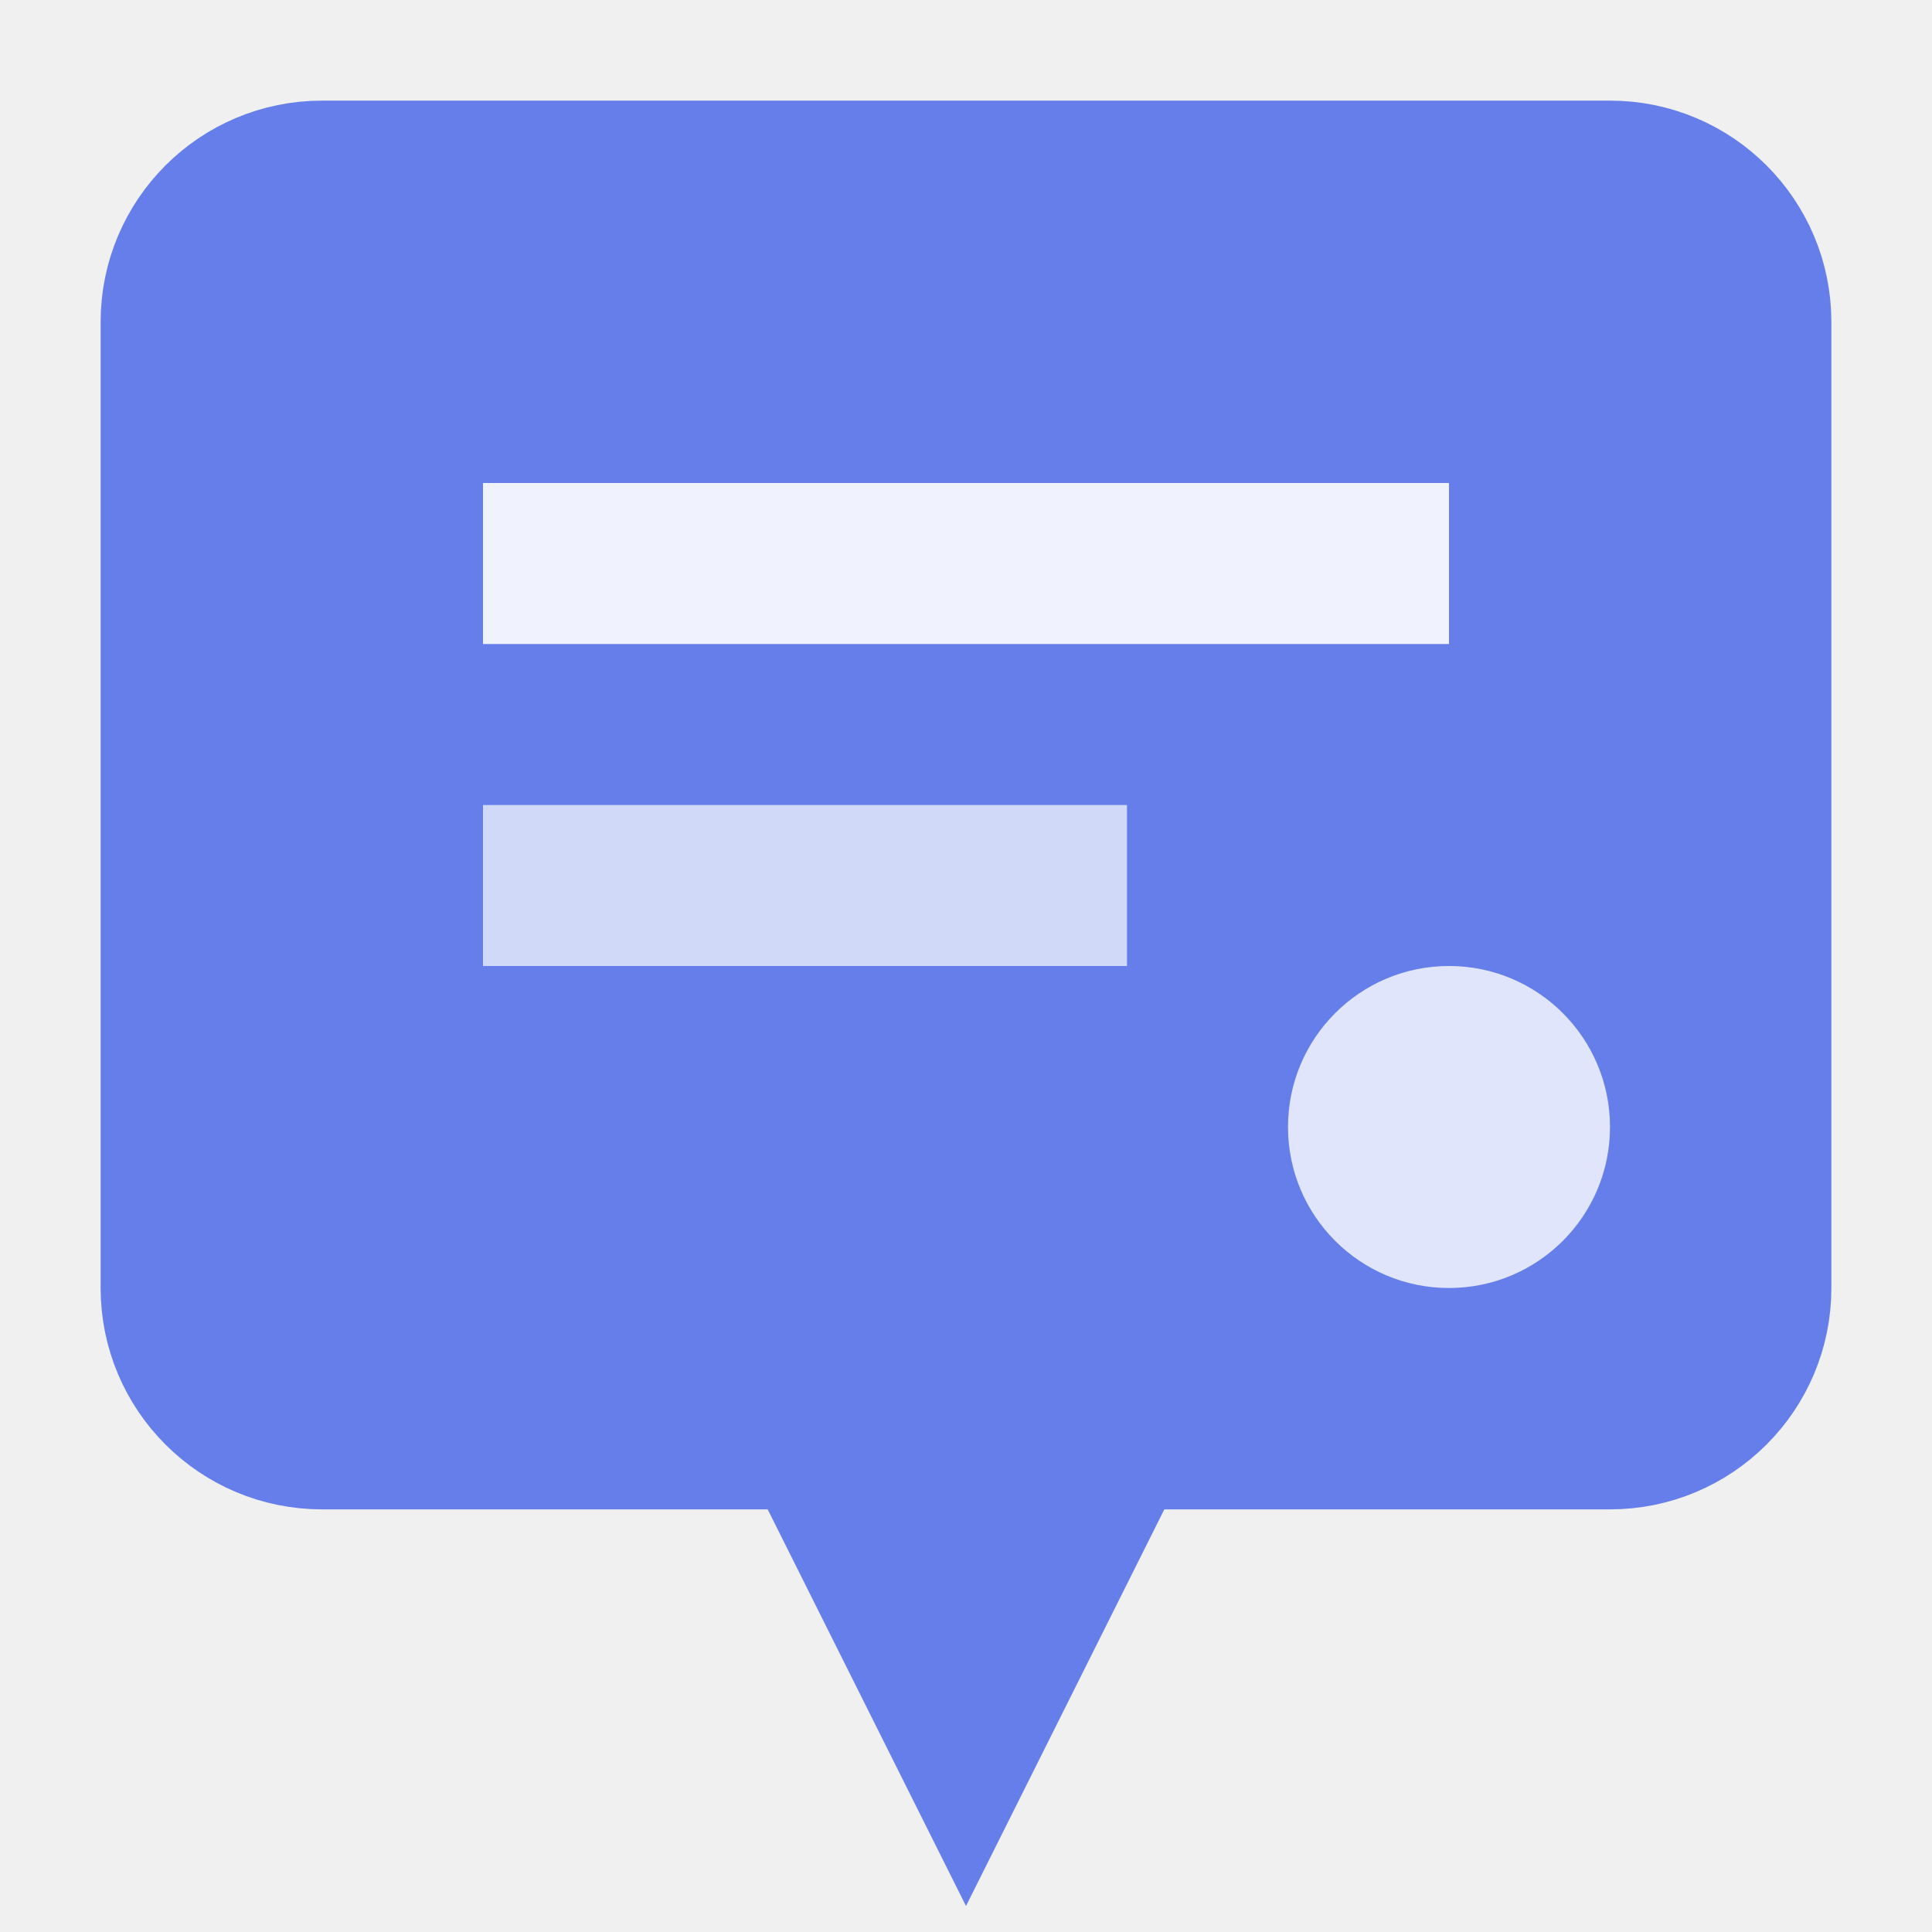
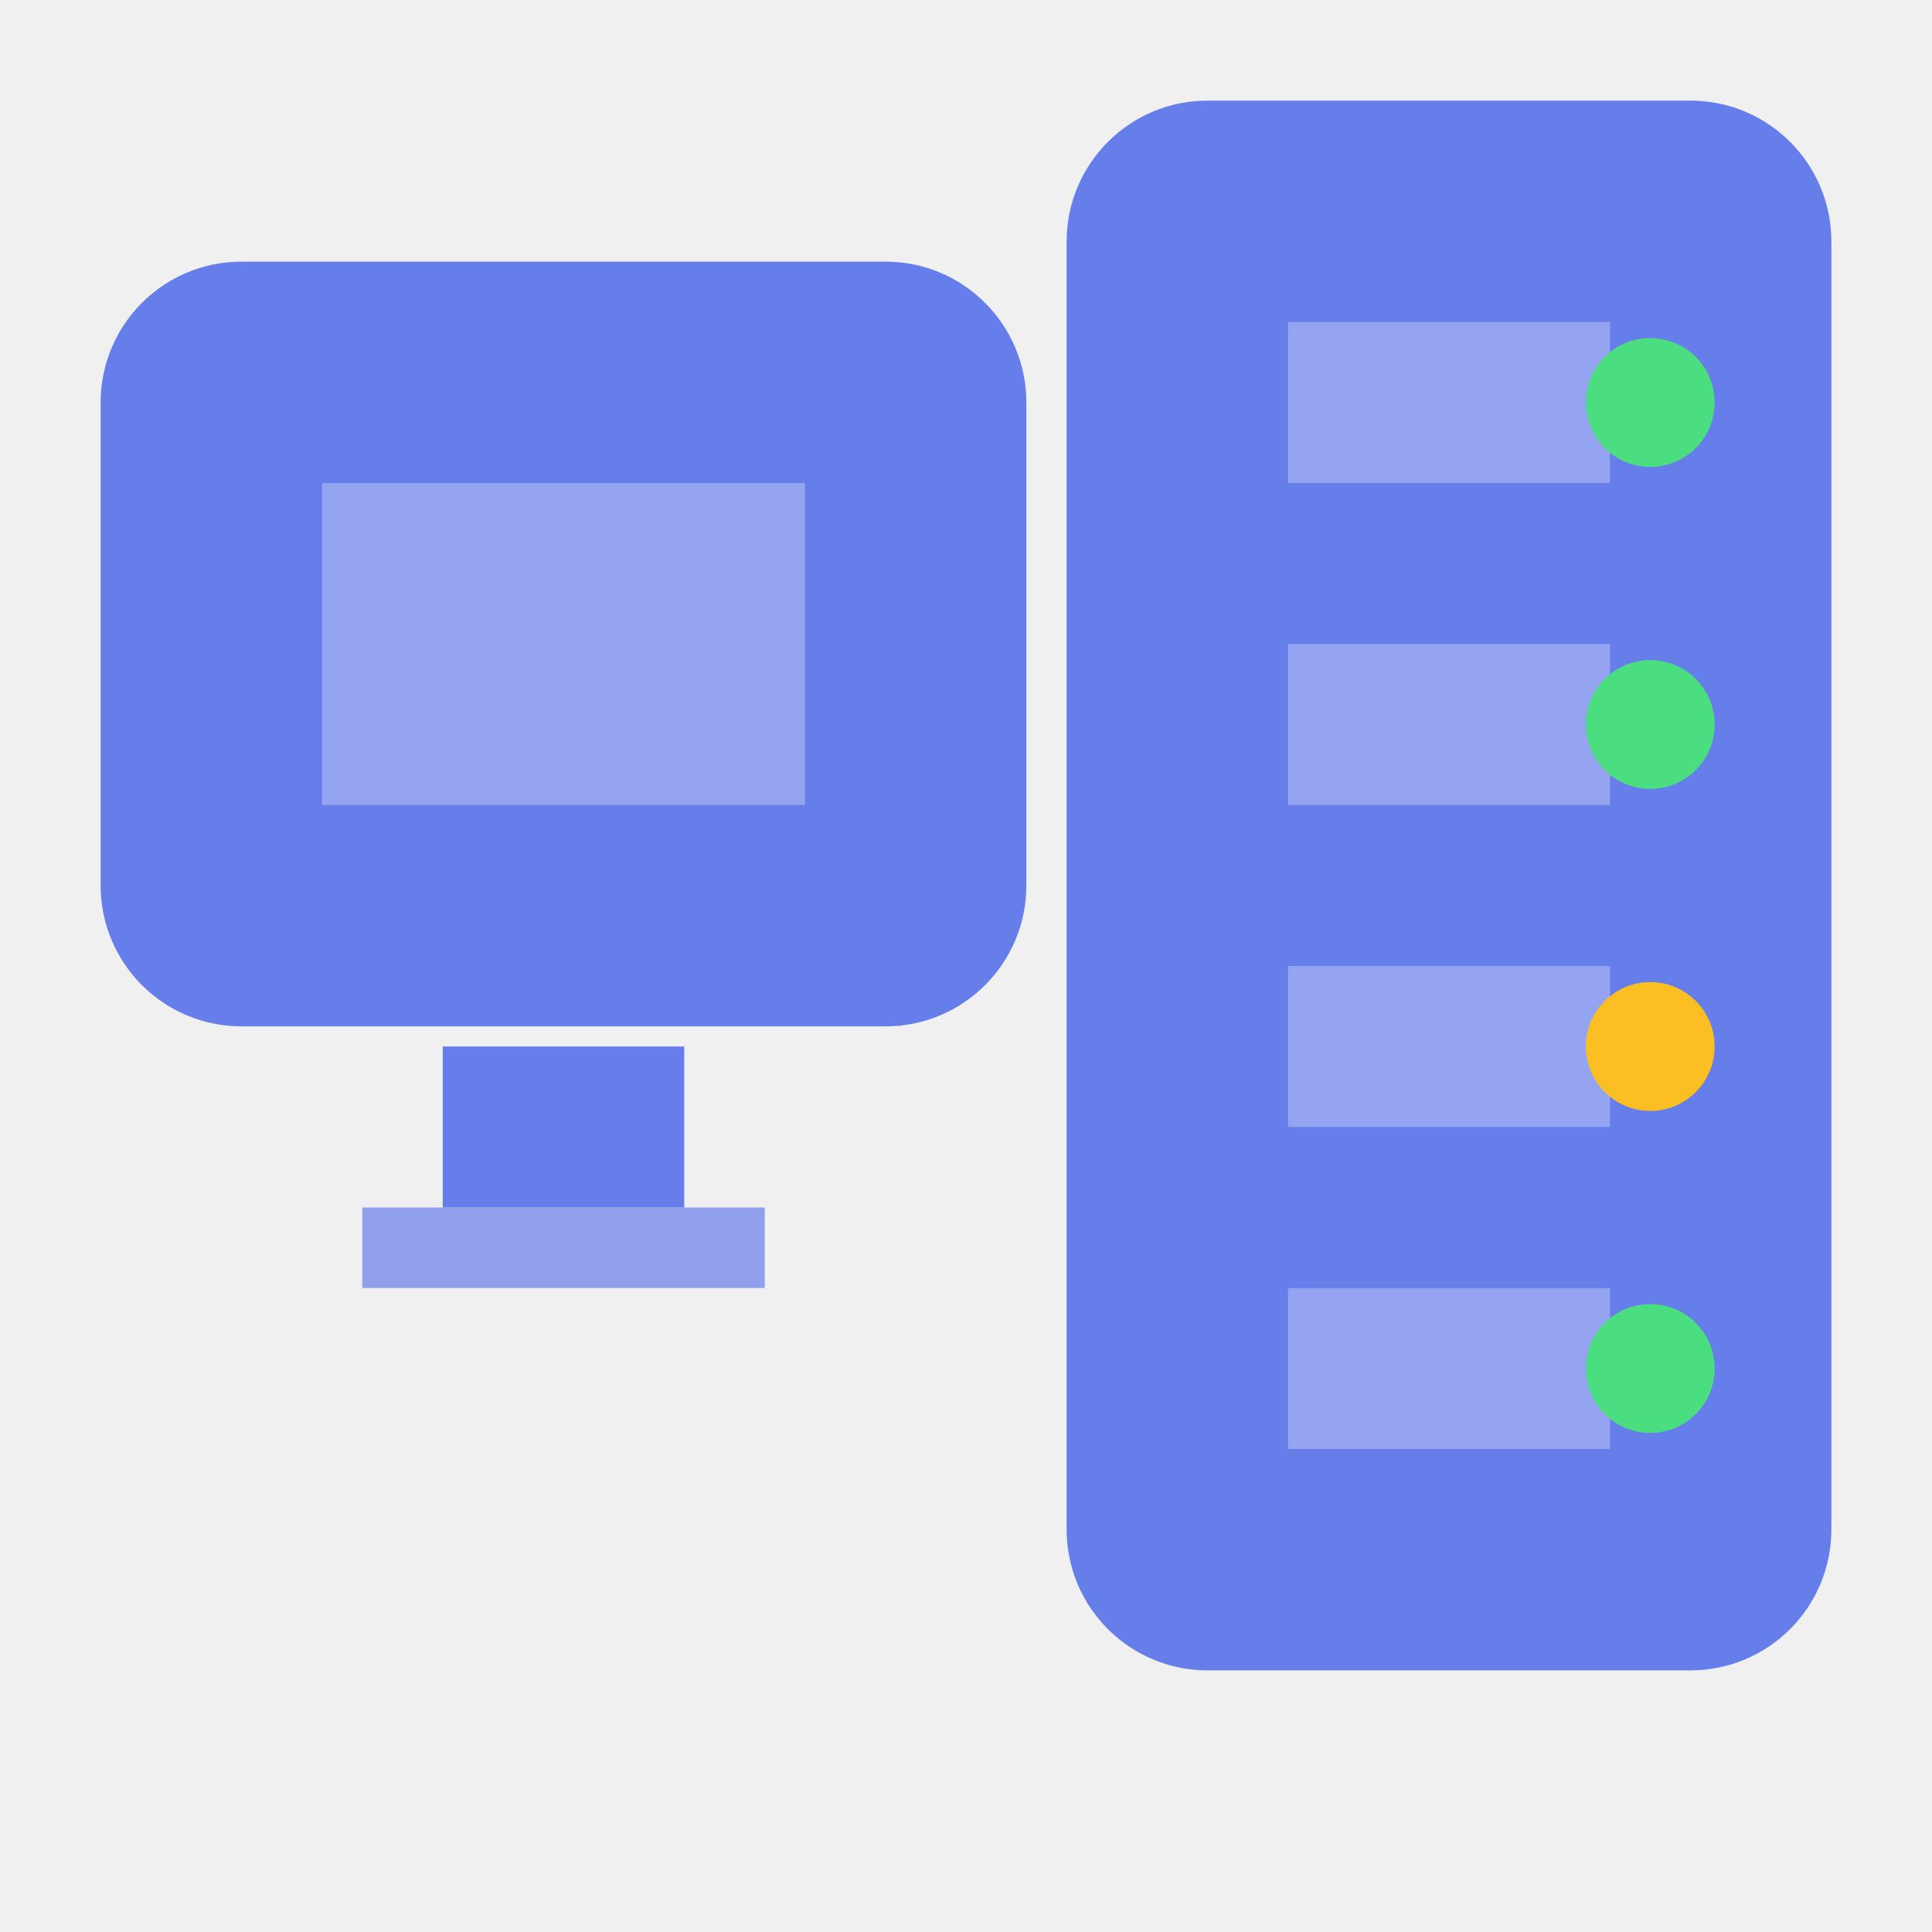
<svg xmlns="http://www.w3.org/2000/svg" viewBox="0 0 24 24" fill="none">
-   <path d="M4 2H20C21.105 2 22 2.895 22 4V16C22 17.105 21.105 18 20 18H14L12 22L10 18H4C2.895 18 2 17.105 2 16V4C2 2.895 2.895 2 4 2Z" fill="url(#gradient1)" stroke="url(#gradient2)" stroke-width="1.5" />
-   <rect x="6" y="6" width="12" height="2" fill="white" opacity="0.9" />
-   <rect x="6" y="10" width="8" height="2" fill="white" opacity="0.7" />
-   <circle cx="18" cy="14" r="2" fill="white" opacity="0.8" />
+   <rect x="2" y="4" width="10" height="8" rx="1" fill="url(#deviceGradient1)" stroke="url(#deviceBorder1)" stroke-width="1.5" />
+   <rect x="4" y="6" width="6" height="4" fill="white" opacity="0.3" />
+   <rect x="5.5" y="13" width="3" height="2" fill="url(#deviceGradient1)" />
+   <rect x="4.5" y="15" width="5" height="1" fill="url(#deviceGradient1)" opacity="0.7" />
+   <rect x="14" y="2" width="8" height="18" rx="1" fill="url(#deviceGradient2)" stroke="url(#deviceBorder2)" stroke-width="1.5" />
+   <rect x="16" y="4" width="4" height="2" fill="white" opacity="0.3" />
+   <rect x="16" y="8" width="4" height="2" fill="white" opacity="0.3" />
+   <rect x="16" y="12" width="4" height="2" fill="white" opacity="0.3" />
+   <rect x="16" y="16" width="4" height="2" fill="white" opacity="0.3" />
+   <circle cx="20.5" cy="5" r="0.8" fill="#4ade80" />
+   <circle cx="20.5" cy="9" r="0.8" fill="#4ade80" />
+   <circle cx="20.5" cy="13" r="0.8" fill="#fbbf24" />
+   <circle cx="20.5" cy="17" r="0.8" fill="#4ade80" />
+   <path d="M12 8 L14 8" stroke="url(#lineGradient)" stroke-width="2" opacity="0.6" />
  <defs>
-     <linearGradient id="gradient1" x1="2" y1="2" x2="22" y2="18">
+     <linearGradient id="deviceGradient1" x1="2" y1="4" x2="12" y2="15">
      <stop offset="0%" stop-color="#667eea" />
      <stop offset="100%" stop-color="#764ba2" />
    </linearGradient>
-     <linearGradient id="gradient2" x1="2" y1="2" x2="22" y2="18">
+     <linearGradient id="deviceBorder1" x1="2" y1="4" x2="12" y2="15">
+       <stop offset="0%" stop-color="#667eea" />
+       <stop offset="100%" stop-color="#764ba2" />
+     </linearGradient>
+     <linearGradient id="deviceGradient2" x1="14" y1="2" x2="22" y2="20">
+       <stop offset="0%" stop-color="#667eea" />
+       <stop offset="100%" stop-color="#764ba2" />
+     </linearGradient>
+     <linearGradient id="deviceBorder2" x1="14" y1="2" x2="22" y2="20">
+       <stop offset="0%" stop-color="#667eea" />
+       <stop offset="100%" stop-color="#764ba2" />
+     </linearGradient>
+     <linearGradient id="lineGradient" x1="12" y1="8" x2="14" y2="8">
      <stop offset="0%" stop-color="#667eea" />
      <stop offset="100%" stop-color="#764ba2" />
    </linearGradient>
  </defs>
</svg>
